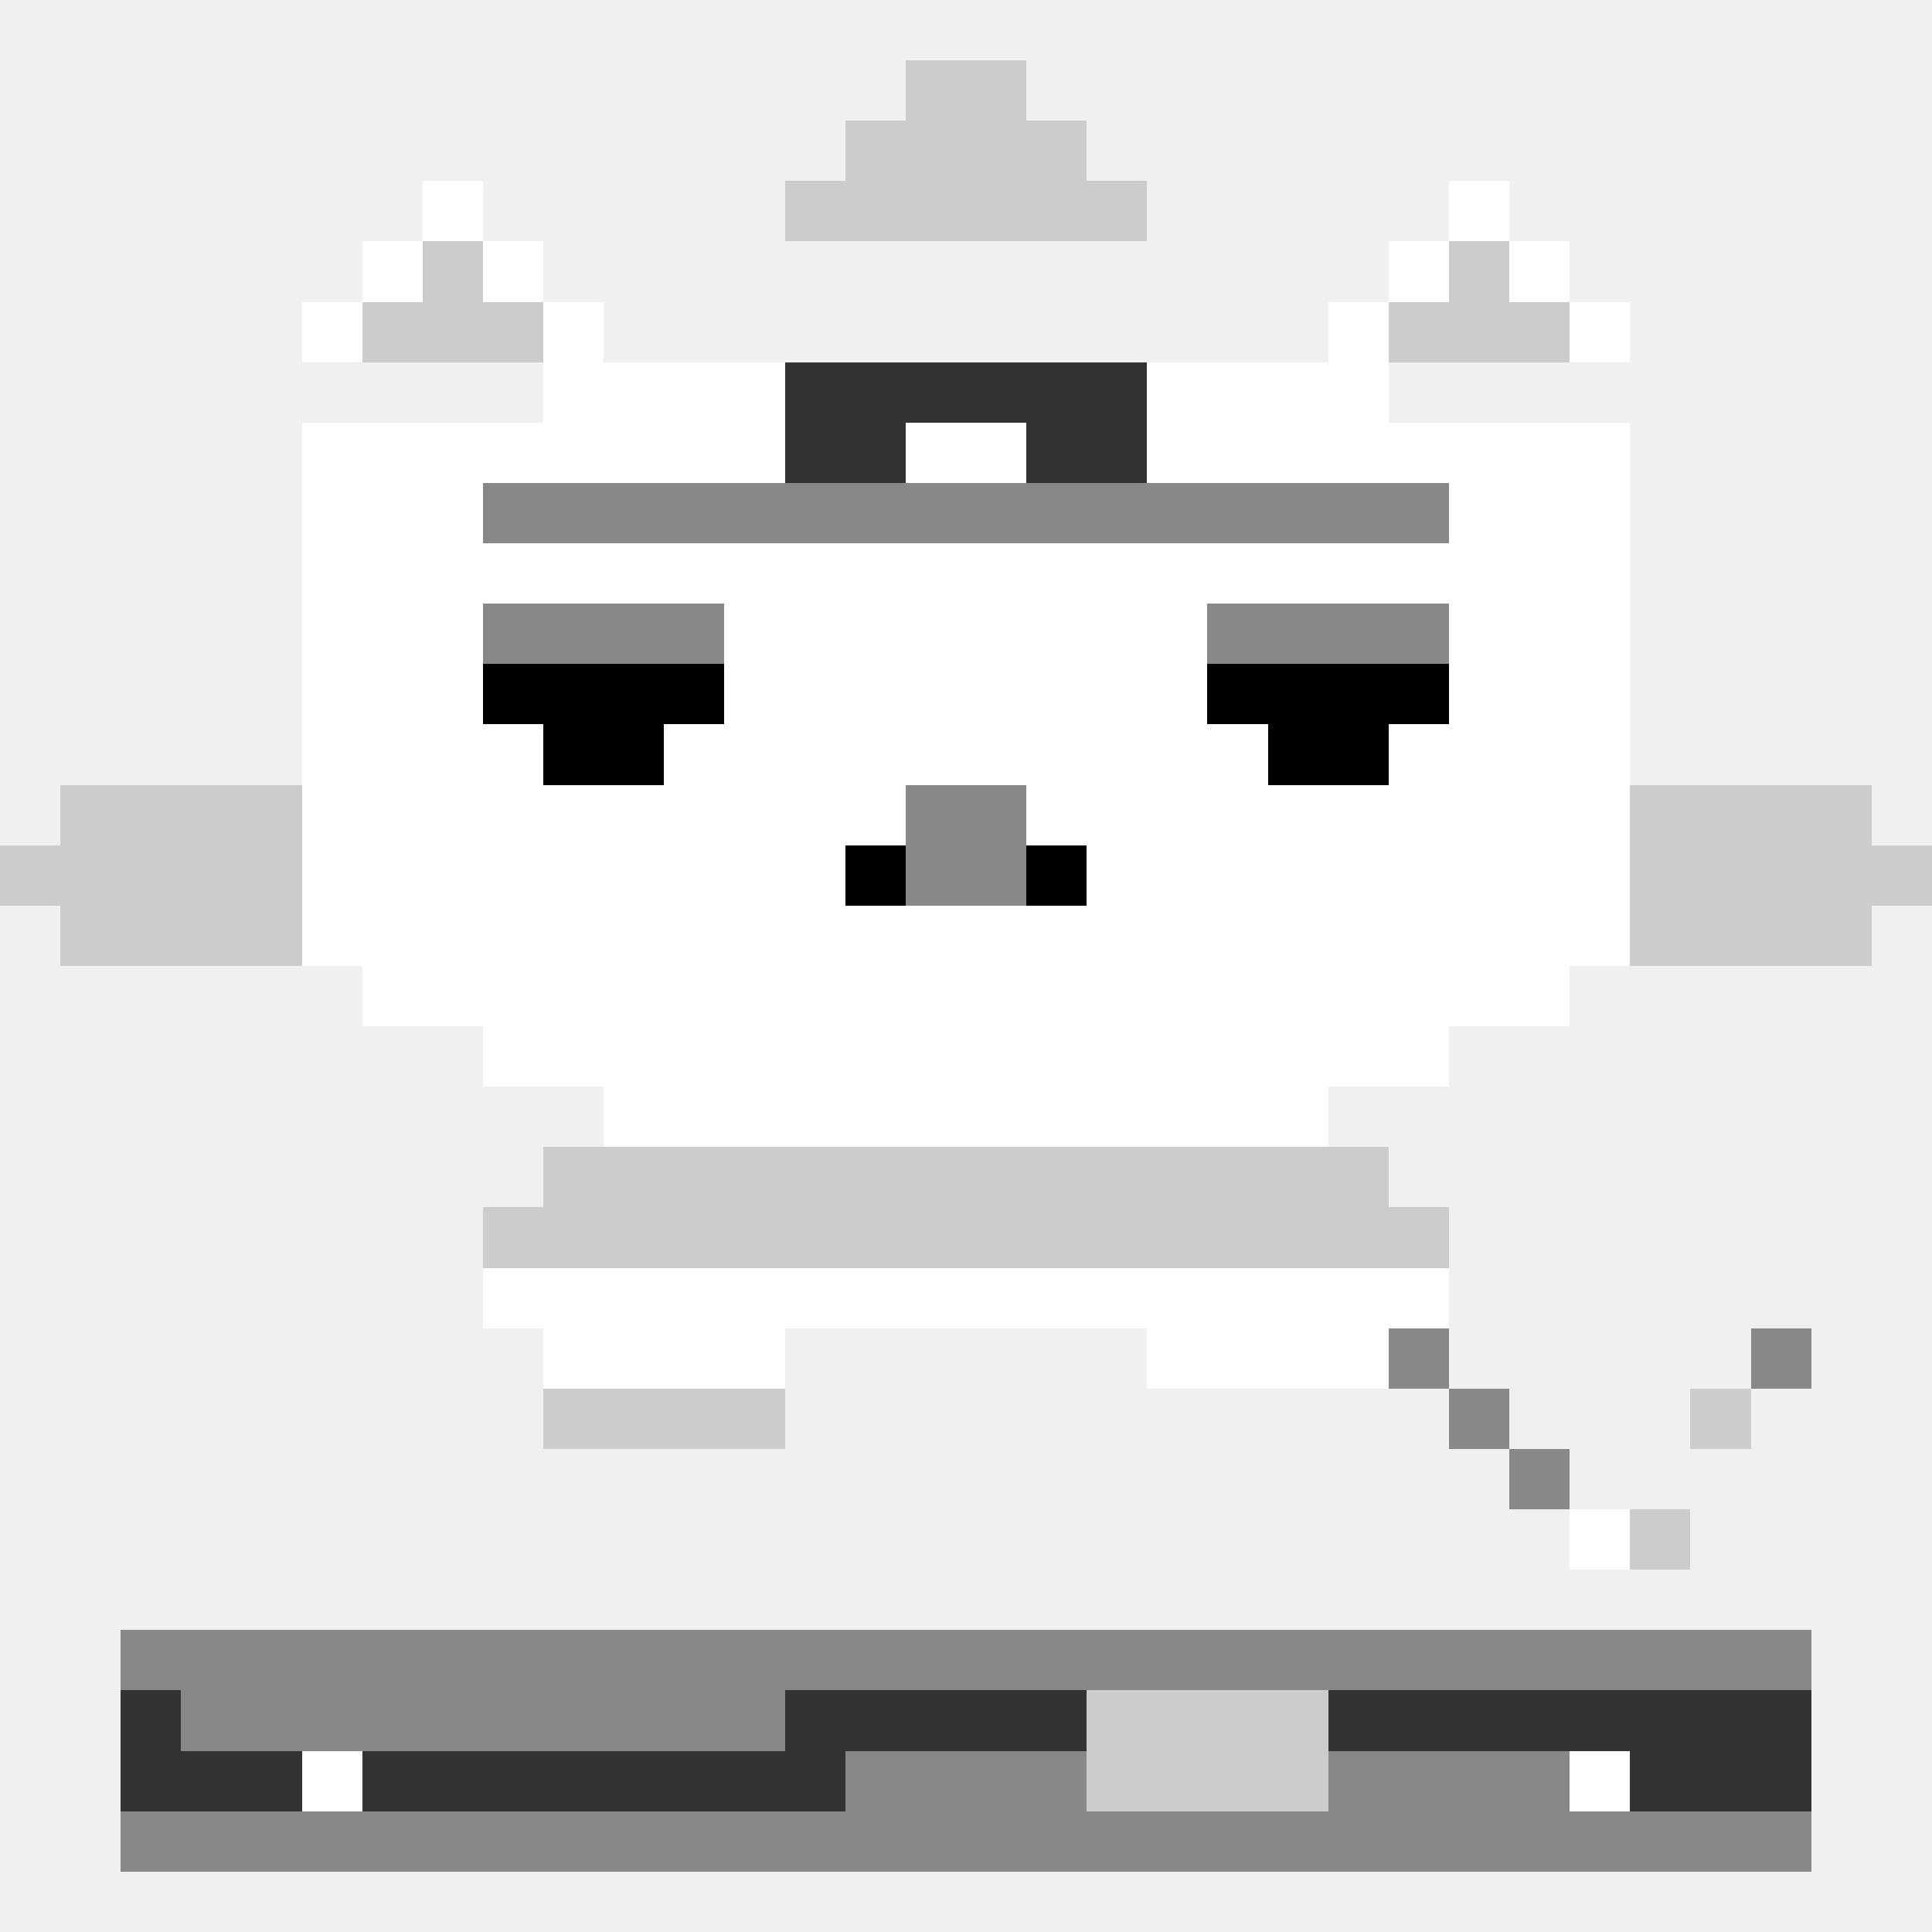
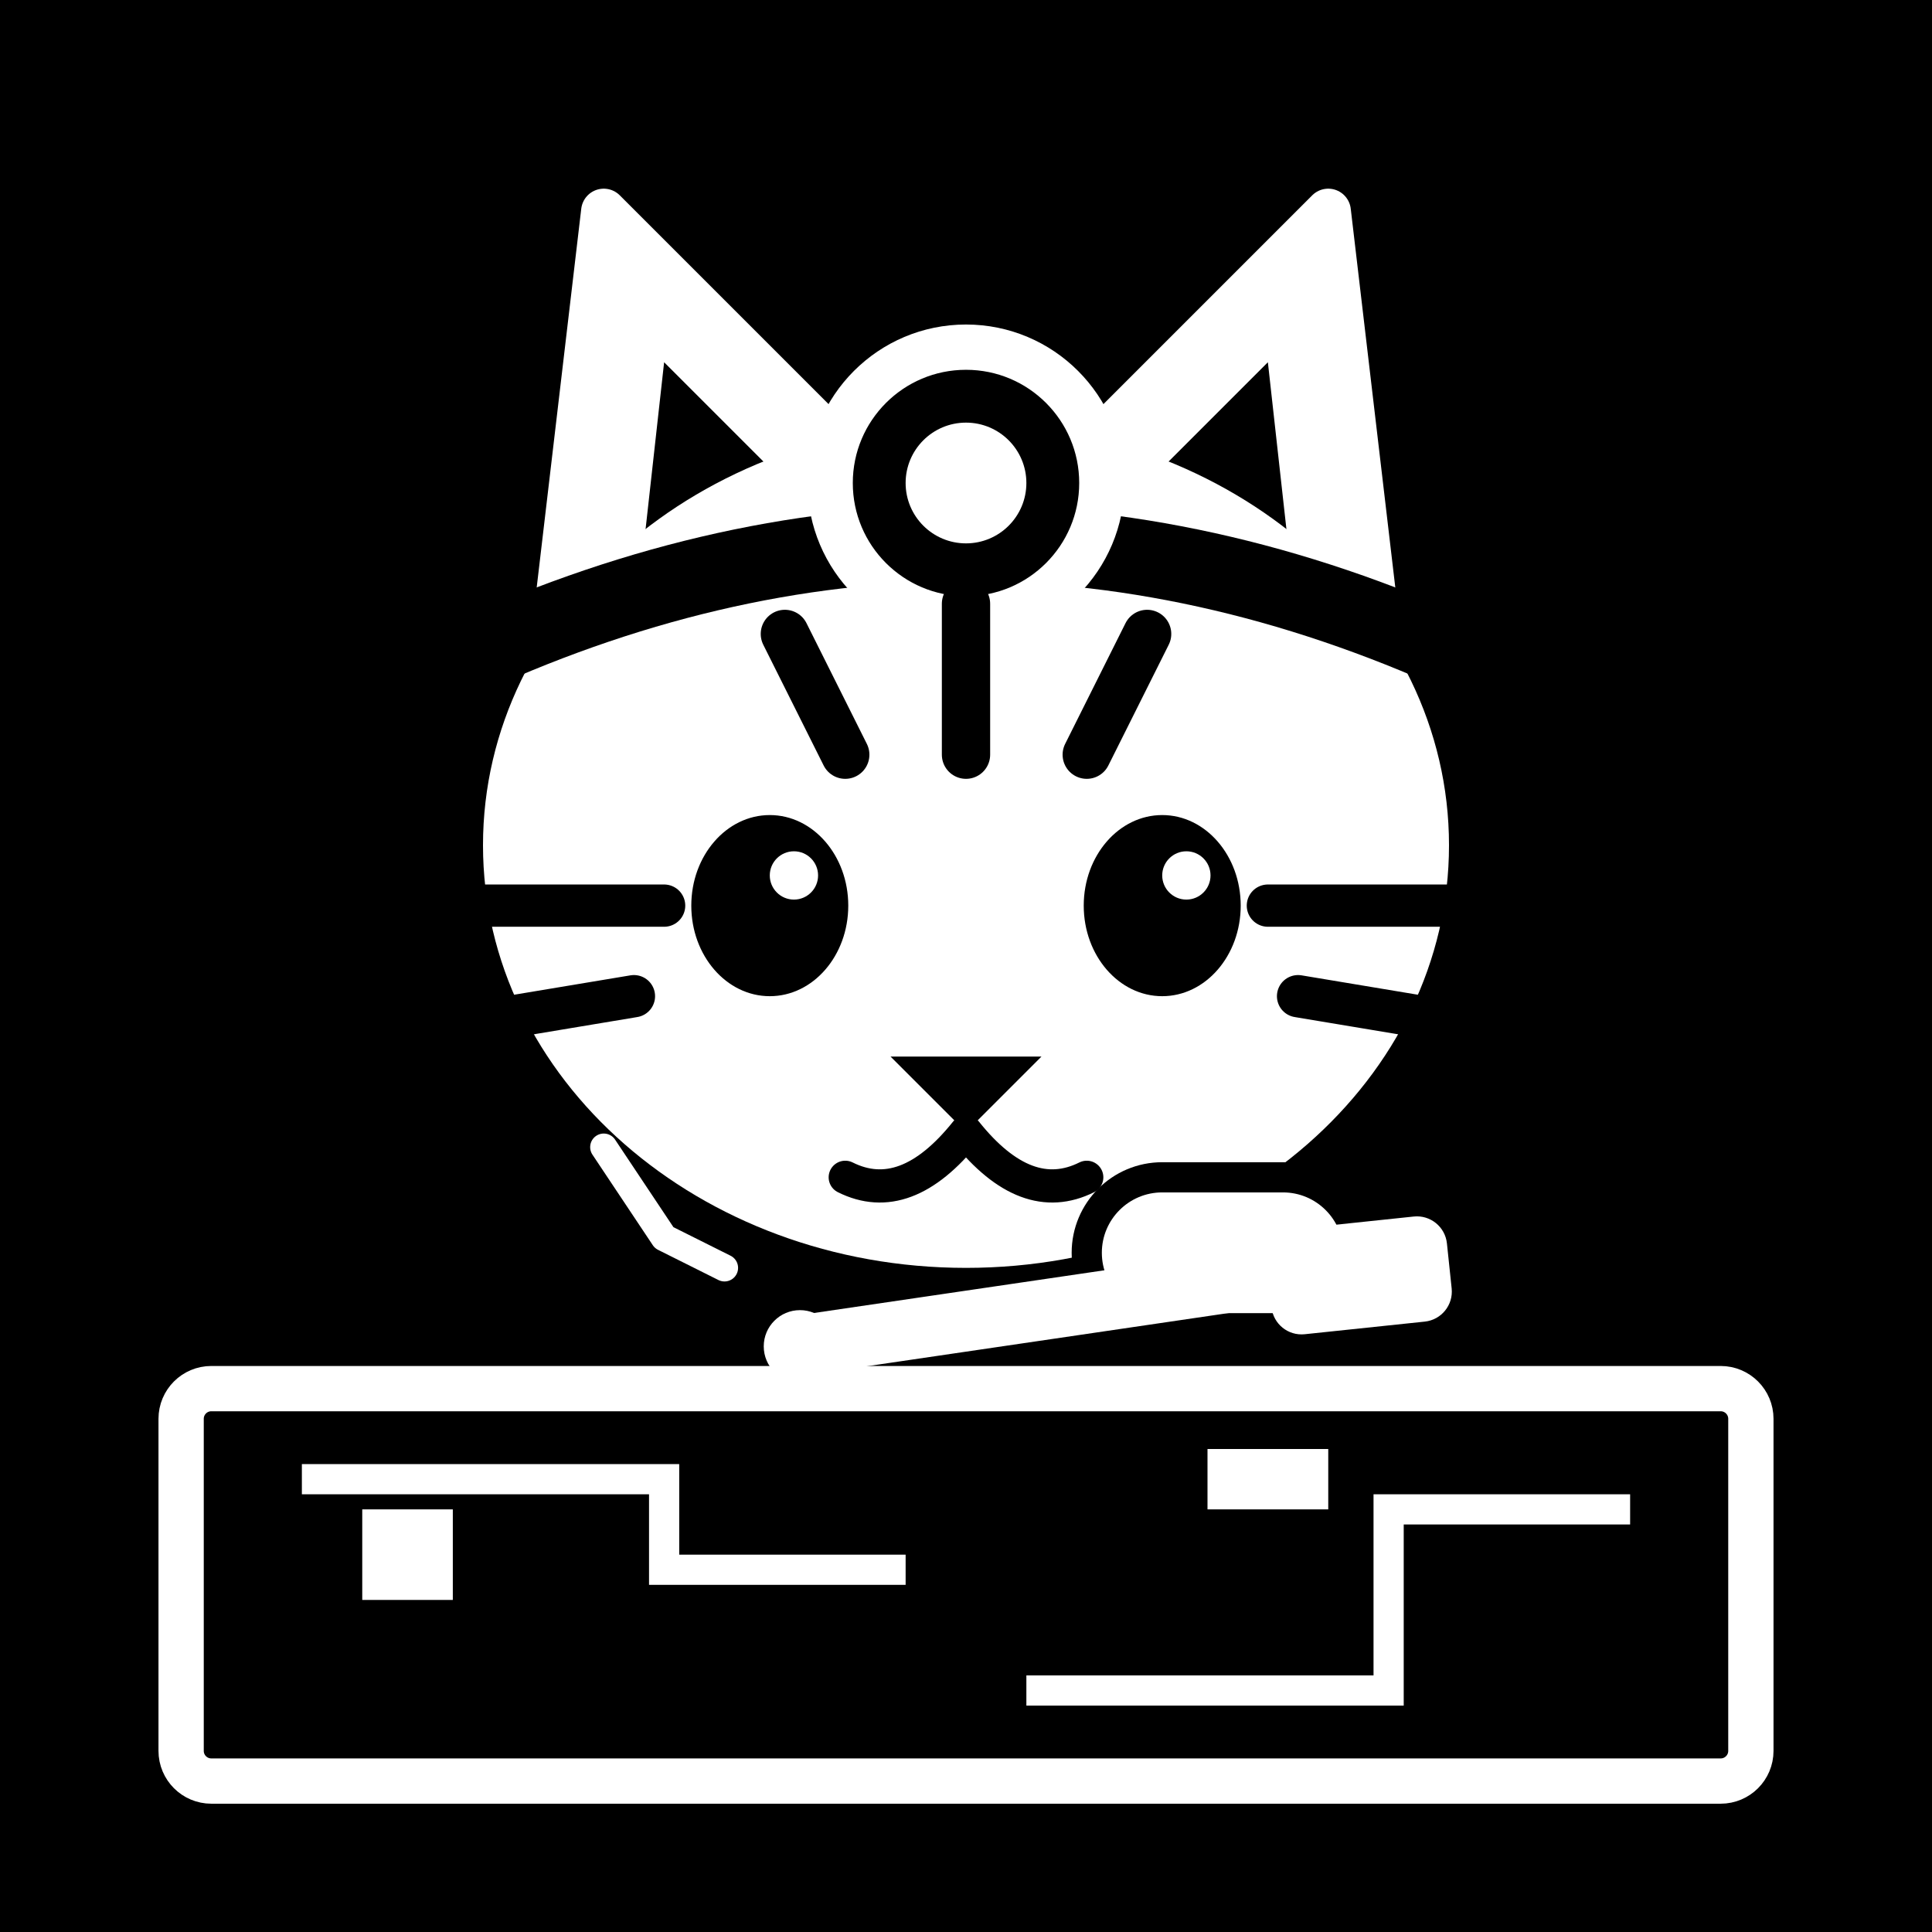
- <svg xmlns="http://www.w3.org/2000/svg" viewBox="0 0 32 32" shape-rendering="crispEdges">
-   <rect x="15" y="1" width="2" height="1" fill="#cccccc" />
-   <rect x="14" y="2" width="4" height="1" fill="#cccccc" />
-   <rect x="7" y="3" width="1" height="1" fill="#ffffff" />
-   <rect x="13" y="3" width="6" height="1" fill="#cccccc" />
-   <rect x="24" y="3" width="1" height="1" fill="#ffffff" />
-   <rect x="6" y="4" width="1" height="1" fill="#ffffff" />
-   <rect x="7" y="4" width="1" height="1" fill="#cccccc" />
-   <rect x="8" y="4" width="1" height="1" fill="#ffffff" />
-   <rect x="23" y="4" width="1" height="1" fill="#ffffff" />
-   <rect x="24" y="4" width="1" height="1" fill="#cccccc" />
-   <rect x="25" y="4" width="1" height="1" fill="#ffffff" />
-   <rect x="5" y="5" width="1" height="1" fill="#ffffff" />
-   <rect x="6" y="5" width="3" height="1" fill="#cccccc" />
-   <rect x="9" y="5" width="1" height="1" fill="#ffffff" />
-   <rect x="22" y="5" width="1" height="1" fill="#ffffff" />
-   <rect x="23" y="5" width="3" height="1" fill="#cccccc" />
-   <rect x="26" y="5" width="1" height="1" fill="#ffffff" />
-   <rect x="9" y="6" width="4" height="1" fill="#ffffff" />
-   <rect x="13" y="6" width="6" height="1" fill="#333333" />
-   <rect x="19" y="6" width="4" height="1" fill="#ffffff" />
-   <rect x="5" y="7" width="8" height="1" fill="#ffffff" />
-   <rect x="13" y="7" width="2" height="1" fill="#333333" />
-   <rect x="15" y="7" width="2" height="1" fill="#ffffff" />
-   <rect x="17" y="7" width="2" height="1" fill="#333333" />
-   <rect x="19" y="7" width="8" height="1" fill="#ffffff" />
-   <rect x="5" y="8" width="3" height="1" fill="#ffffff" />
-   <rect x="8" y="8" width="16" height="1" fill="#888888" />
-   <rect x="24" y="8" width="3" height="1" fill="#ffffff" />
-   <rect x="5" y="9" width="22" height="1" fill="#ffffff" />
-   <rect x="5" y="10" width="3" height="1" fill="#ffffff" />
-   <rect x="8" y="10" width="4" height="1" fill="#888888" />
-   <rect x="12" y="10" width="8" height="1" fill="#ffffff" />
-   <rect x="20" y="10" width="4" height="1" fill="#888888" />
-   <rect x="24" y="10" width="3" height="1" fill="#ffffff" />
-   <rect x="5" y="11" width="3" height="1" fill="#ffffff" />
-   <rect x="8" y="11" width="4" height="1" fill="#000000" />
-   <rect x="12" y="11" width="8" height="1" fill="#ffffff" />
-   <rect x="20" y="11" width="4" height="1" fill="#000000" />
-   <rect x="24" y="11" width="3" height="1" fill="#ffffff" />
-   <rect x="5" y="12" width="4" height="1" fill="#ffffff" />
-   <rect x="9" y="12" width="2" height="1" fill="#000000" />
-   <rect x="11" y="12" width="10" height="1" fill="#ffffff" />
-   <rect x="21" y="12" width="2" height="1" fill="#000000" />
-   <rect x="23" y="12" width="4" height="1" fill="#ffffff" />
-   <rect x="1" y="13" width="4" height="1" fill="#cccccc" />
-   <rect x="5" y="13" width="10" height="1" fill="#ffffff" />
-   <rect x="15" y="13" width="2" height="1" fill="#888888" />
-   <rect x="17" y="13" width="10" height="1" fill="#ffffff" />
-   <rect x="27" y="13" width="4" height="1" fill="#cccccc" />
-   <rect x="0" y="14" width="5" height="1" fill="#cccccc" />
-   <rect x="5" y="14" width="9" height="1" fill="#ffffff" />
-   <rect x="14" y="14" width="1" height="1" fill="#000000" />
-   <rect x="15" y="14" width="2" height="1" fill="#888888" />
-   <rect x="17" y="14" width="1" height="1" fill="#000000" />
-   <rect x="18" y="14" width="9" height="1" fill="#ffffff" />
-   <rect x="27" y="14" width="5" height="1" fill="#cccccc" />
-   <rect x="1" y="15" width="4" height="1" fill="#cccccc" />
-   <rect x="5" y="15" width="22" height="1" fill="#ffffff" />
-   <rect x="27" y="15" width="4" height="1" fill="#cccccc" />
-   <rect x="6" y="16" width="20" height="1" fill="#ffffff" />
-   <rect x="8" y="17" width="16" height="1" fill="#ffffff" />
-   <rect x="10" y="18" width="12" height="1" fill="#ffffff" />
-   <rect x="9" y="19" width="14" height="1" fill="#cccccc" />
-   <rect x="8" y="20" width="16" height="1" fill="#cccccc" />
-   <rect x="8" y="21" width="16" height="1" fill="#ffffff" />
-   <rect x="9" y="22" width="4" height="1" fill="#ffffff" />
-   <rect x="19" y="22" width="4" height="1" fill="#ffffff" />
-   <rect x="23" y="22" width="1" height="1" fill="#888888" />
-   <rect x="29" y="22" width="1" height="1" fill="#888888" />
-   <rect x="9" y="23" width="4" height="1" fill="#cccccc" />
-   <rect x="24" y="23" width="1" height="1" fill="#888888" />
-   <rect x="28" y="23" width="1" height="1" fill="#cccccc" />
-   <rect x="25" y="24" width="1" height="1" fill="#888888" />
-   <rect x="26" y="25" width="1" height="1" fill="#ffffff" />
-   <rect x="27" y="25" width="1" height="1" fill="#cccccc" />
-   <rect x="2" y="27" width="28" height="1" fill="#888888" />
-   <rect x="2" y="28" width="1" height="1" fill="#333333" />
-   <rect x="3" y="28" width="10" height="1" fill="#888888" />
-   <rect x="13" y="28" width="5" height="1" fill="#333333" />
-   <rect x="18" y="28" width="4" height="1" fill="#cccccc" />
-   <rect x="22" y="28" width="8" height="1" fill="#333333" />
-   <rect x="2" y="29" width="3" height="1" fill="#333333" />
-   <rect x="5" y="29" width="1" height="1" fill="#ffffff" />
-   <rect x="6" y="29" width="8" height="1" fill="#333333" />
-   <rect x="14" y="29" width="4" height="1" fill="#888888" />
-   <rect x="18" y="29" width="4" height="1" fill="#cccccc" />
-   <rect x="22" y="29" width="4" height="1" fill="#888888" />
-   <rect x="26" y="29" width="1" height="1" fill="#ffffff" />
-   <rect x="27" y="29" width="3" height="1" fill="#333333" />
-   <rect x="2" y="30" width="28" height="1" fill="#888888" />
+ <svg xmlns="http://www.w3.org/2000/svg" viewBox="0 0 64 64" width="64" height="64">
+   <rect width="64" height="64" fill="#000000" />
+   <rect x="6" y="46" width="52" height="13" rx="1" fill="#000000" stroke="#ffffff" stroke-width="1.5" />
+   <path d="M10 49 H22 V52 H30 M34 56 H46 V50 H54" fill="none" stroke="#ffffff" stroke-width="1" />
+   <rect x="12" y="50" width="3" height="3" fill="#ffffff" />
+   <rect x="40" y="48" width="4" height="2" fill="#ffffff" />
+   <path d="M18 24 L20 7 L30 17 Z" fill="#ffffff" stroke="#ffffff" stroke-width="1.5" stroke-linejoin="round" />
+   <path d="M46 24 L44 7 L34 17 Z" fill="#ffffff" stroke="#ffffff" stroke-width="1.5" stroke-linejoin="round" />
+   <path d="M21 21 L22 12 L27 17 Z" fill="#000000" />
+   <path d="M43 21 L42 12 L37 17 Z" fill="#000000" />
+   <ellipse cx="32" cy="28" rx="16" ry="14" fill="#ffffff" />
+   <path d="M15 22 Q32 14 49 22" fill="none" stroke="#000000" stroke-width="2.5" />
+   <circle cx="32" cy="16" r="4.5" fill="#000000" stroke="#ffffff" stroke-width="1.5" />
+   <circle cx="32" cy="16" r="2" fill="#ffffff" />
+   <path d="M26 21 L28 25 M32 20 V25 M38 21 L36 25" fill="none" stroke="#000000" stroke-width="1.6" stroke-linecap="round" />
+   <path d="M16 30 H22 M15 34 L21 33 M48 30 H42 M49 34 L43 33" fill="none" stroke="#000000" stroke-width="1.4" stroke-linecap="round" />
+   <ellipse cx="25.5" cy="30" rx="2.6" ry="3" fill="#000000" />
+   <ellipse cx="38.5" cy="30" rx="2.6" ry="3" fill="#000000" />
+   <circle cx="26.3" cy="29" r="0.8" fill="#ffffff" />
+   <circle cx="39.3" cy="29" r="0.8" fill="#ffffff" />
+   <path d="M29.5 35 H34.5 L32 37.5 Z" fill="#000000" />
+   <path d="M32 37.5 Q30 40 28 39 M32 37.5 Q34 40 36 39" fill="none" stroke="#000000" stroke-width="1.1" stroke-linecap="round" />
+   <rect x="36" y="39" width="9" height="5" rx="2.5" fill="#ffffff" stroke="#000000" stroke-width="1" />
+   <path d="M44 42 L27 44.5" stroke="#ffffff" stroke-width="2" stroke-linecap="round" />
+   <rect x="42" y="40.5" width="6" height="3.5" rx="1" transform="rotate(-6 45 42)" fill="#ffffff" />
+   <circle cx="26.5" cy="44.6" r="1.2" fill="#ffffff" />
+   <path d="M22 41 L20 38 M23 39 L21 36 M24 42 L22 41" stroke="#ffffff" stroke-width="0.9" stroke-linecap="round" />
</svg>
